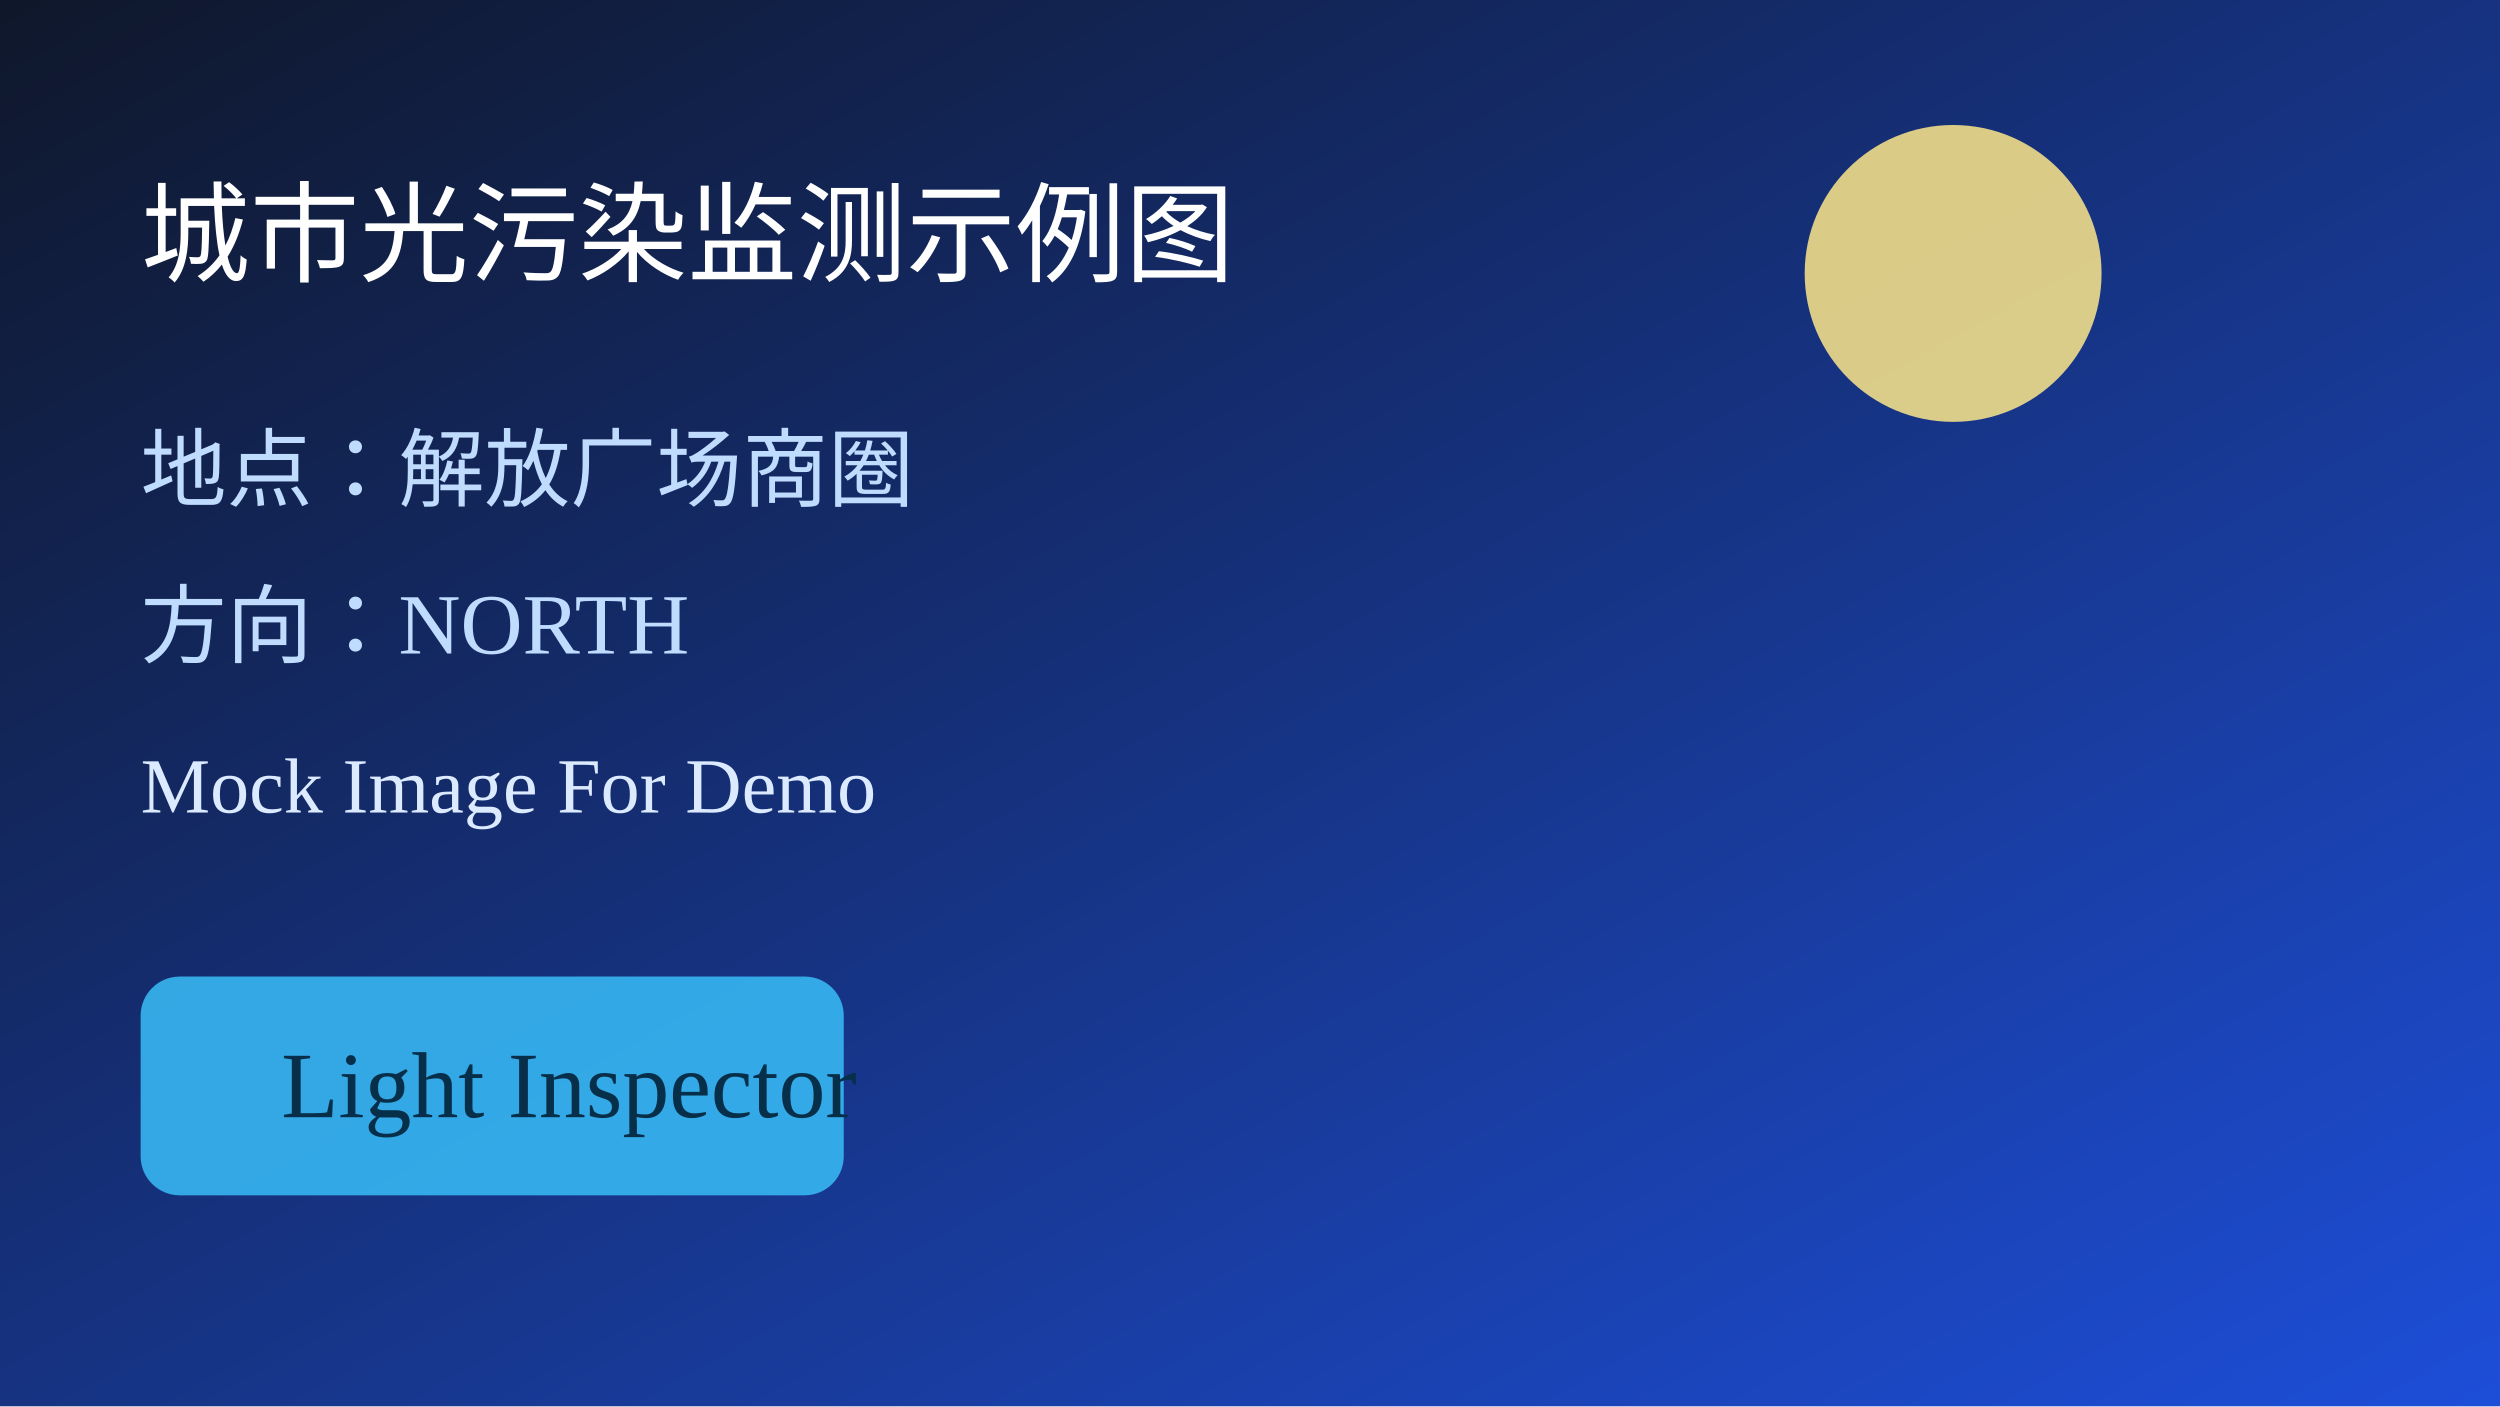
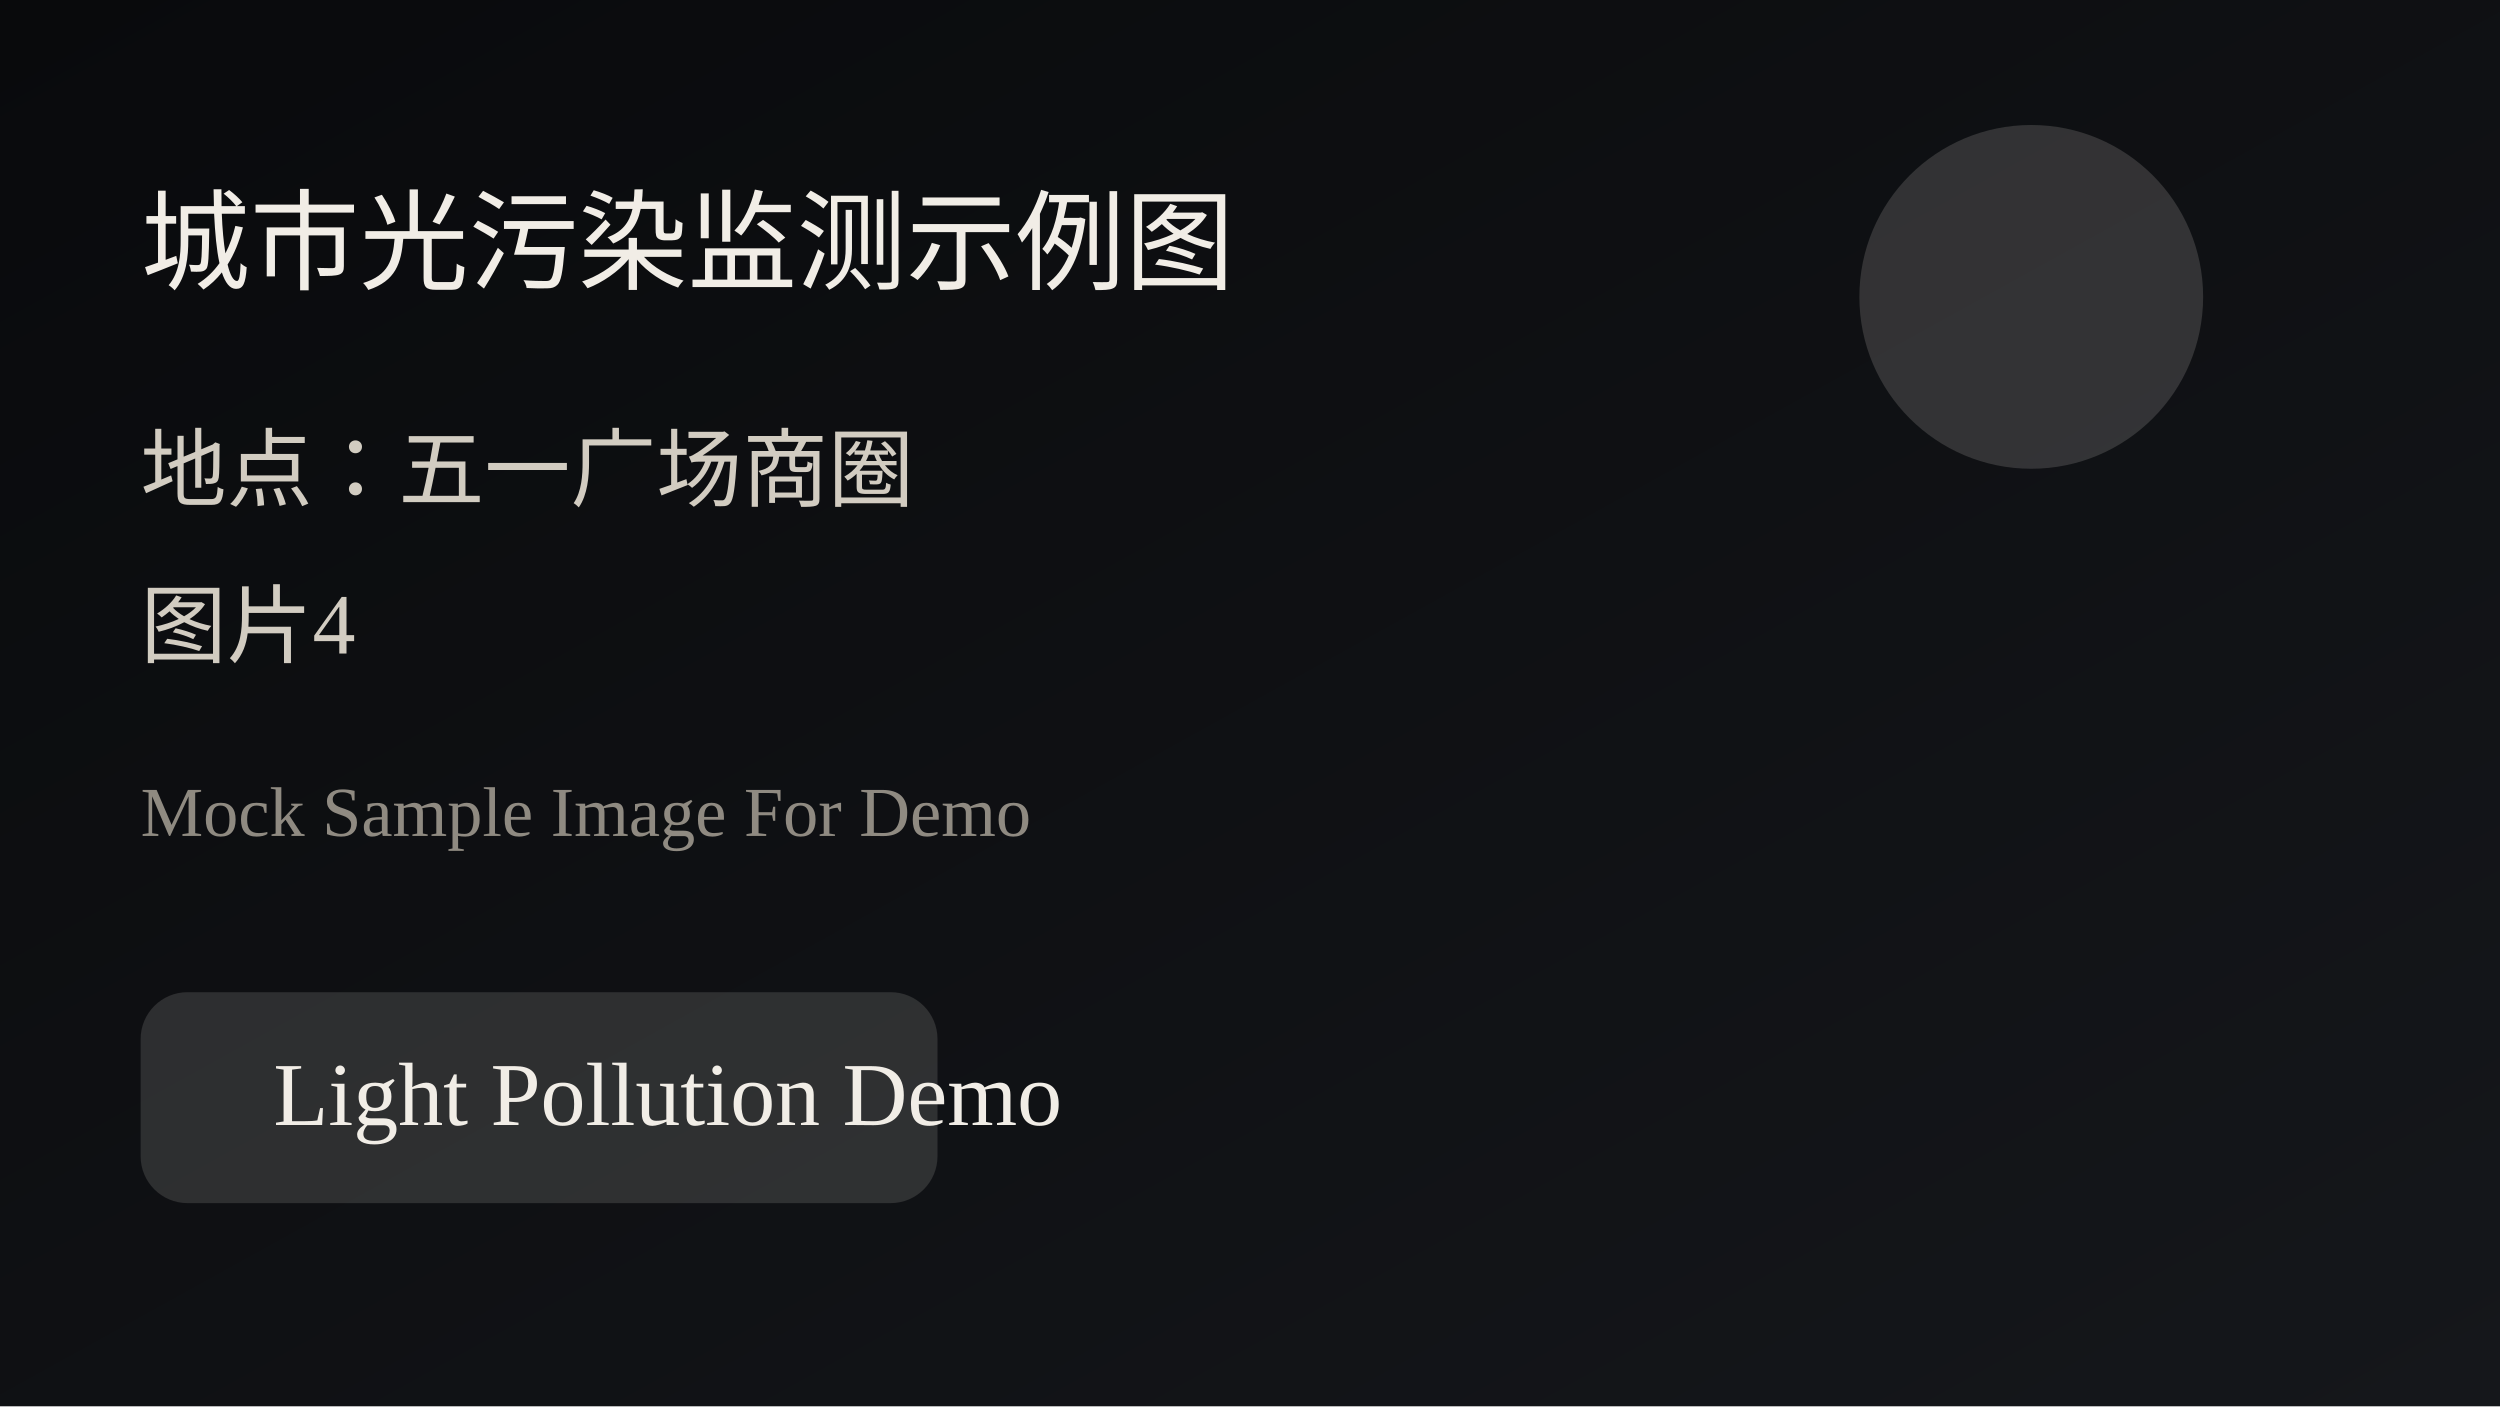
<svg xmlns="http://www.w3.org/2000/svg" width="640" height="360">
  <defs>
    <linearGradient id="bg" x1="0" x2="1" y1="0" y2="1">
-       <stop offset="0%" stop-color="#0f172a" />
-       <stop offset="100%" stop-color="#1d4ed8" />
+       <stop offset="0%" stop-color="#090a0c" />
+       <stop offset="100%" stop-color="#15171b" />
    </linearGradient>
  </defs>
  <rect width="100%" height="100%" fill="url(#bg)" />
-   <circle cx="500" cy="70" r="38" fill="#fde68a" opacity="0.85" />
-   <text x="36" y="70" font-size="28" fill="#ffffff">城市光污染监测示例图</text>
-   <text x="36" y="128" font-size="22" fill="#bfdbfe">地点：解放广场商圈</text>
-   <text x="36" y="168" font-size="22" fill="#bfdbfe">方向：NORTH</text>
-   <text x="36" y="208" font-size="20" fill="#dbeafe">Mock Image For Demo</text>
-   <rect x="36" y="250" width="180" height="56" rx="10" fill="#38bdf8" opacity="0.85" />
-   <text x="72" y="286" font-size="24" fill="#082f49">Light Inspector</text>
+   <circle cx="520" cy="76" r="44" fill="#f1ede6" opacity="0.16" />
+   <text x="36" y="72" font-size="28" fill="#f1ede6">城市光污染监测示例图</text>
+   <text x="36" y="128" font-size="22" fill="#d2ccc1">地点：五一广场商圈</text>
+   <text x="36" y="168" font-size="22" fill="#d2ccc1">图片4</text>
+   <text x="36" y="214" font-size="18" fill="#8f8a81">Mock Sample Image For Demo</text>
+   <rect x="36" y="254" width="204" height="54" rx="12" fill="#f1ede6" opacity="0.14" />
+   <text x="70" y="288" font-size="23" fill="#f1ede6">Light Pollution Demo</text>
</svg>
